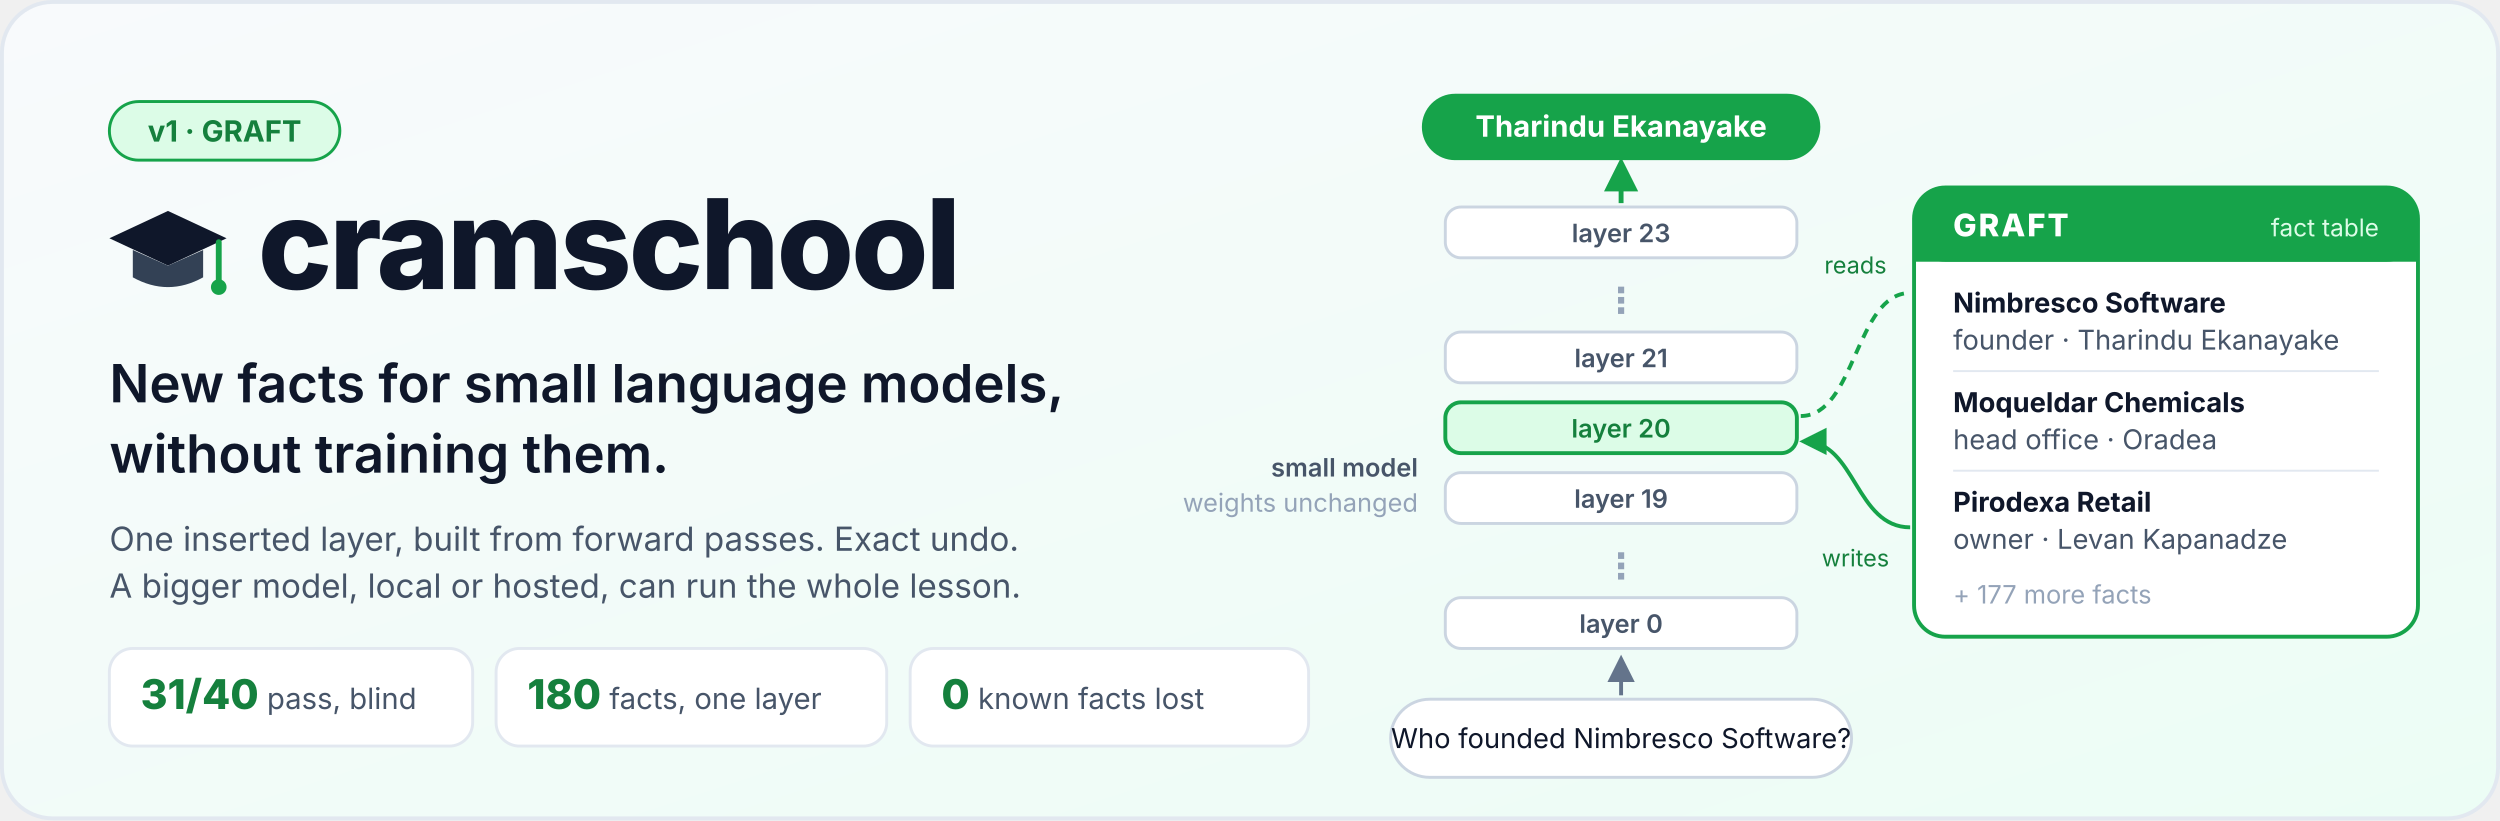
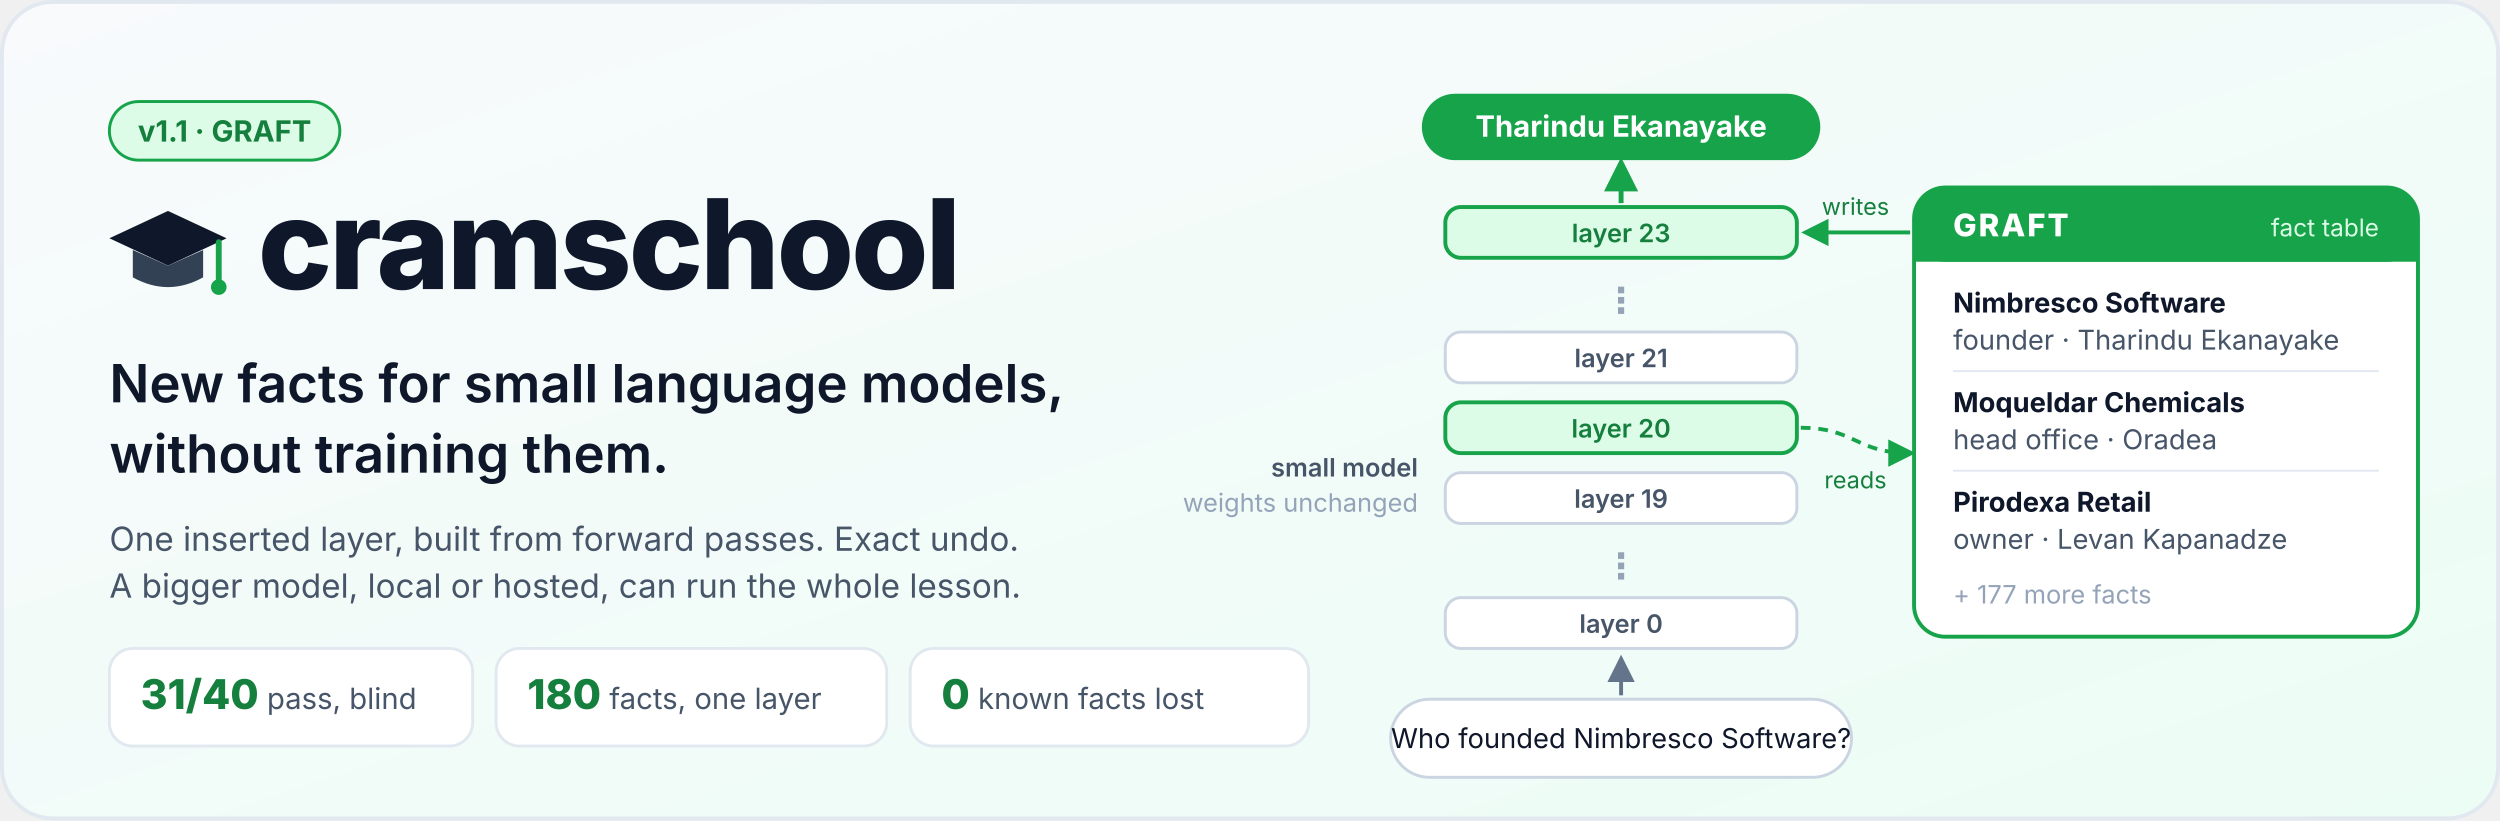
<svg xmlns="http://www.w3.org/2000/svg" width="1280" height="420" viewBox="0 0 1280 420" role="img" aria-labelledby="t d">
  <defs>
    <linearGradient id="bg" x1="0" y1="0" x2="1" y2="1">
      <stop offset="0" stop-color="#F8FAFC" />
      <stop offset="1" stop-color="#ECFDF5" />
    </linearGradient>
    <marker id="arrow" viewBox="0 0 10 10" refX="8" refY="5" markerWidth="7" markerHeight="7" orient="auto-start-reverse">
      <path d="M0 0 L10 5 L0 10 z" fill="#64748B" />
    </marker>
    <marker id="arrowg" viewBox="0 0 10 10" refX="8" refY="5" markerWidth="7" markerHeight="7" orient="auto-start-reverse">
      <path d="M0 0 L10 5 L0 10 z" fill="#16A34A" />
    </marker>
    <style>
      text { font-family: "Segoe UI", Inter, system-ui, -apple-system, "Helvetica Neue", Arial, sans-serif; }
      .ink { fill: #0F172A; } .muted { fill: #475569; } .faint { fill: #94A3B8; } .green { fill: #15803D; }
    </style>
  </defs>
  <rect x="1" y="1" width="1278" height="418" rx="26" fill="url(#bg)" stroke="#E2E8F0" stroke-width="2" />
  <rect x="56" y="52" width="118" height="30" rx="15" fill="#DCFCE7" stroke="#16A34A" stroke-width="1.5" />
-   <text x="115" y="72.5" text-anchor="middle" font-size="15" font-weight="700" class="green">v1 · GRAFT</text>
+   <text x="115" y="72.5" text-anchor="middle" font-size="15" font-weight="700" class="green">v1.1 · GRAFT</text>
  <g transform="translate(56,104)">
    <path d="M30 4 L60 18 L30 32 L0 18 Z" fill="#0F172A" />
    <path d="M12 24 L12 38 Q30 48 48 38 L48 24 L30 32 Z" fill="#334155" />
    <path d="M56 20 L56 40" stroke="#16A34A" stroke-width="3" stroke-linecap="round" />
    <circle cx="56" cy="43" r="4" fill="#16A34A" />
  </g>
  <text x="132" y="148" font-size="64" font-weight="800" class="ink" letter-spacing="-1.5">cramschool</text>
  <text x="56" y="206" font-size="27" font-weight="600" class="ink">New facts for small language models,</text>
  <text x="56" y="242" font-size="27" font-weight="600" class="ink">without training them.</text>
  <text x="56" y="282" font-size="17" class="muted">One inserted layer, built from forward passes. Exact undo.</text>
  <text x="56" y="306" font-size="17" class="muted">A bigger model, local or hosted, can run the whole lesson.</text>
  <g font-size="15">
    <rect x="56" y="332" width="186" height="50" rx="12" fill="#FFFFFF" stroke="#E2E8F0" stroke-width="1.5" />
    <text x="72" y="363" class="muted">
      <tspan font-size="21" font-weight="800" class="green">31/40</tspan>  pass, blind</text>
    <rect x="254" y="332" width="200" height="50" rx="12" fill="#FFFFFF" stroke="#E2E8F0" stroke-width="1.5" />
    <text x="270" y="363" class="muted">
      <tspan font-size="21" font-weight="800" class="green">180</tspan>  facts, one layer</text>
    <rect x="466" y="332" width="204" height="50" rx="12" fill="#FFFFFF" stroke="#E2E8F0" stroke-width="1.5" />
    <text x="482" y="363" class="muted">
      <tspan font-size="21" font-weight="800" class="green">0</tspan>  known facts lost</text>
  </g>
  <text x="726" y="244" text-anchor="end" font-size="13" font-weight="600" class="muted">small model</text>
  <text x="726" y="262" text-anchor="end" font-size="13" class="faint">weights unchanged</text>
  <g font-size="13" font-weight="600">
    <rect x="740" y="306" width="180" height="26" rx="8" fill="#FFFFFF" stroke="#CBD5E1" stroke-width="1.5" />
    <text x="830" y="324" text-anchor="middle" class="muted">layer 0</text>
    <text x="830" y="296" text-anchor="middle" font-size="18" class="faint">⋮</text>
    <rect x="740" y="242" width="180" height="26" rx="8" fill="#FFFFFF" stroke="#CBD5E1" stroke-width="1.5" />
    <text x="830" y="260" text-anchor="middle" class="muted">layer 19</text>
    <rect x="740" y="206" width="180" height="26" rx="8" fill="#DCFCE7" stroke="#16A34A" stroke-width="2" />
    <text x="830" y="224" text-anchor="middle" class="green">layer 20</text>
    <rect x="740" y="170" width="180" height="26" rx="8" fill="#FFFFFF" stroke="#CBD5E1" stroke-width="1.5" />
    <text x="830" y="188" text-anchor="middle" class="muted">layer 21</text>
    <text x="830" y="160" text-anchor="middle" font-size="18" class="faint">⋮</text>
-     <rect x="740" y="106" width="180" height="26" rx="8" fill="#FFFFFF" stroke="#CBD5E1" stroke-width="1.5" />
-     <text x="830" y="124" text-anchor="middle" class="muted">layer 23</text>
+     <rect x="740" y="106" width="180" height="26" rx="8" fill="#DCFCE7" stroke="#16A34A" stroke-width="2" />
+     <text x="830" y="124" text-anchor="middle" class="green">layer 23</text>
  </g>
  <rect x="712" y="358" width="236" height="40" rx="20" fill="#FFFFFF" stroke="#CBD5E1" stroke-width="1.5" />
  <text x="830" y="383" text-anchor="middle" font-size="14" class="ink">Who founded Nimbresco Software?</text>
  <line x1="830" y1="356" x2="830" y2="338" stroke="#64748B" stroke-width="2" marker-end="url(#arrow)" />
  <line x1="830" y1="104" x2="830" y2="84" stroke="#16A34A" stroke-width="2.5" marker-end="url(#arrowg)" />
  <rect x="728" y="48" width="204" height="34" rx="17" fill="#16A34A" />
  <text x="830" y="70" text-anchor="middle" font-size="15" font-weight="700" fill="#FFFFFF">Tharindu Ekanayake</text>
-   <path d="M922 213 C 950 213, 950 150, 978 150" fill="none" stroke="#16A34A" stroke-width="2" stroke-dasharray="5 4" />
-   <path d="M978 270 C 950 270, 950 226, 924 226" fill="none" stroke="#16A34A" stroke-width="2" marker-end="url(#arrowg)" />
-   <text x="950" y="140" text-anchor="middle" font-size="12" class="green">reads</text>
-   <text x="950" y="290" text-anchor="middle" font-size="12" class="green">writes</text>
+   <path d="M922 219 C 950 219, 950 232, 978 232" fill="none" stroke="#16A34A" stroke-width="2" stroke-dasharray="5 4" marker-end="url(#arrowg)" />
+   <path d="M978 119 L 925 119" fill="none" stroke="#16A34A" stroke-width="2" marker-end="url(#arrowg)" />
+   <text x="950" y="250" text-anchor="middle" font-size="12" class="green">reads</text>
+   <text x="950" y="110" text-anchor="middle" font-size="12" class="green">writes</text>
  <rect x="980" y="96" width="258" height="230" rx="16" fill="#FFFFFF" stroke="#16A34A" stroke-width="2" />
  <rect x="980" y="96" width="258" height="38" rx="16" fill="#16A34A" />
  <rect x="980" y="118" width="258" height="16" fill="#16A34A" />
  <text x="1000" y="121" font-size="16" font-weight="800" fill="#FFFFFF" letter-spacing="1">GRAFT</text>
  <text x="1218" y="121" text-anchor="end" font-size="12.5" fill="#DCFCE7">fact table</text>
  <g font-size="14">
    <text x="1000" y="160" font-weight="700" class="ink">Nimbresco Software</text>
    <text x="1000" y="179" class="muted">founder · Tharindu Ekanayake</text>
    <line x1="1000" y1="190" x2="1218" y2="190" stroke="#E2E8F0" />
    <text x="1000" y="211" font-weight="700" class="ink">Moqueldar Chemicals</text>
    <text x="1000" y="230" class="muted">head office · Oradea</text>
    <line x1="1000" y1="241" x2="1218" y2="241" stroke="#E2E8F0" />
    <text x="1000" y="262" font-weight="700" class="ink">Pirodexa Retail</text>
    <text x="1000" y="281" class="muted">owner · Levan Kapanadze</text>
    <text x="1000" y="309" font-size="13" class="faint">+ 177 more facts</text>
  </g>
</svg>
